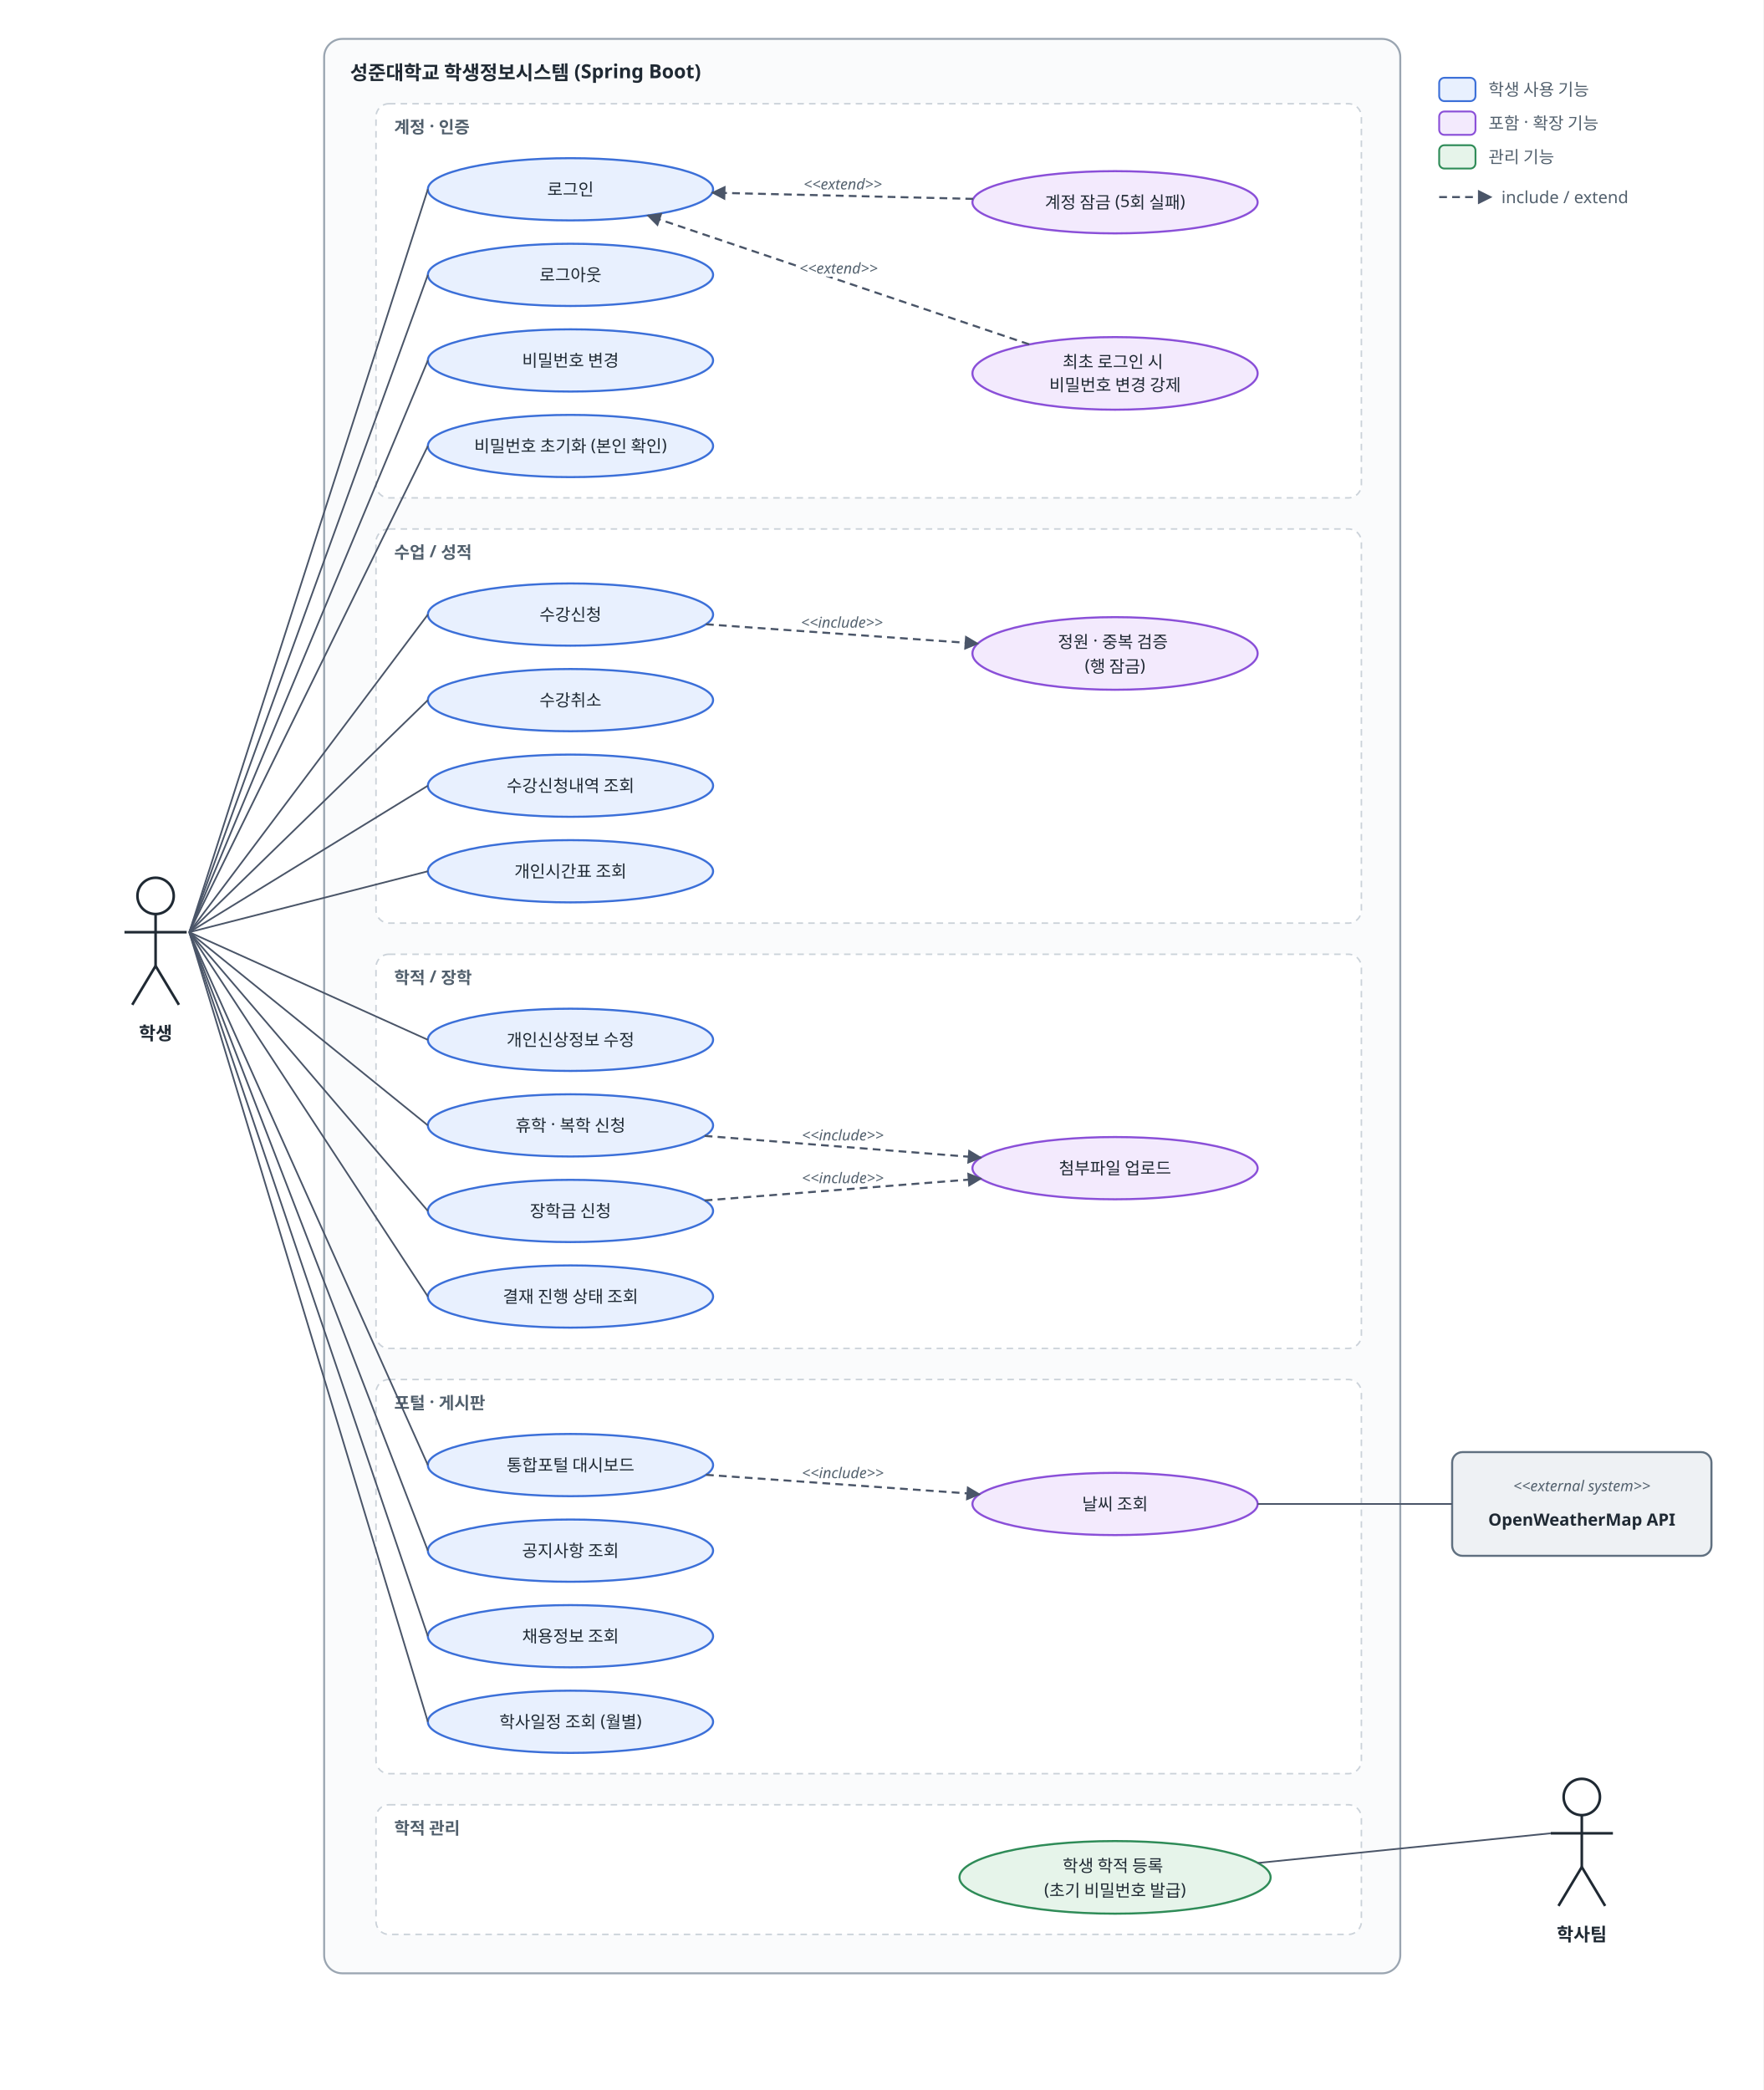
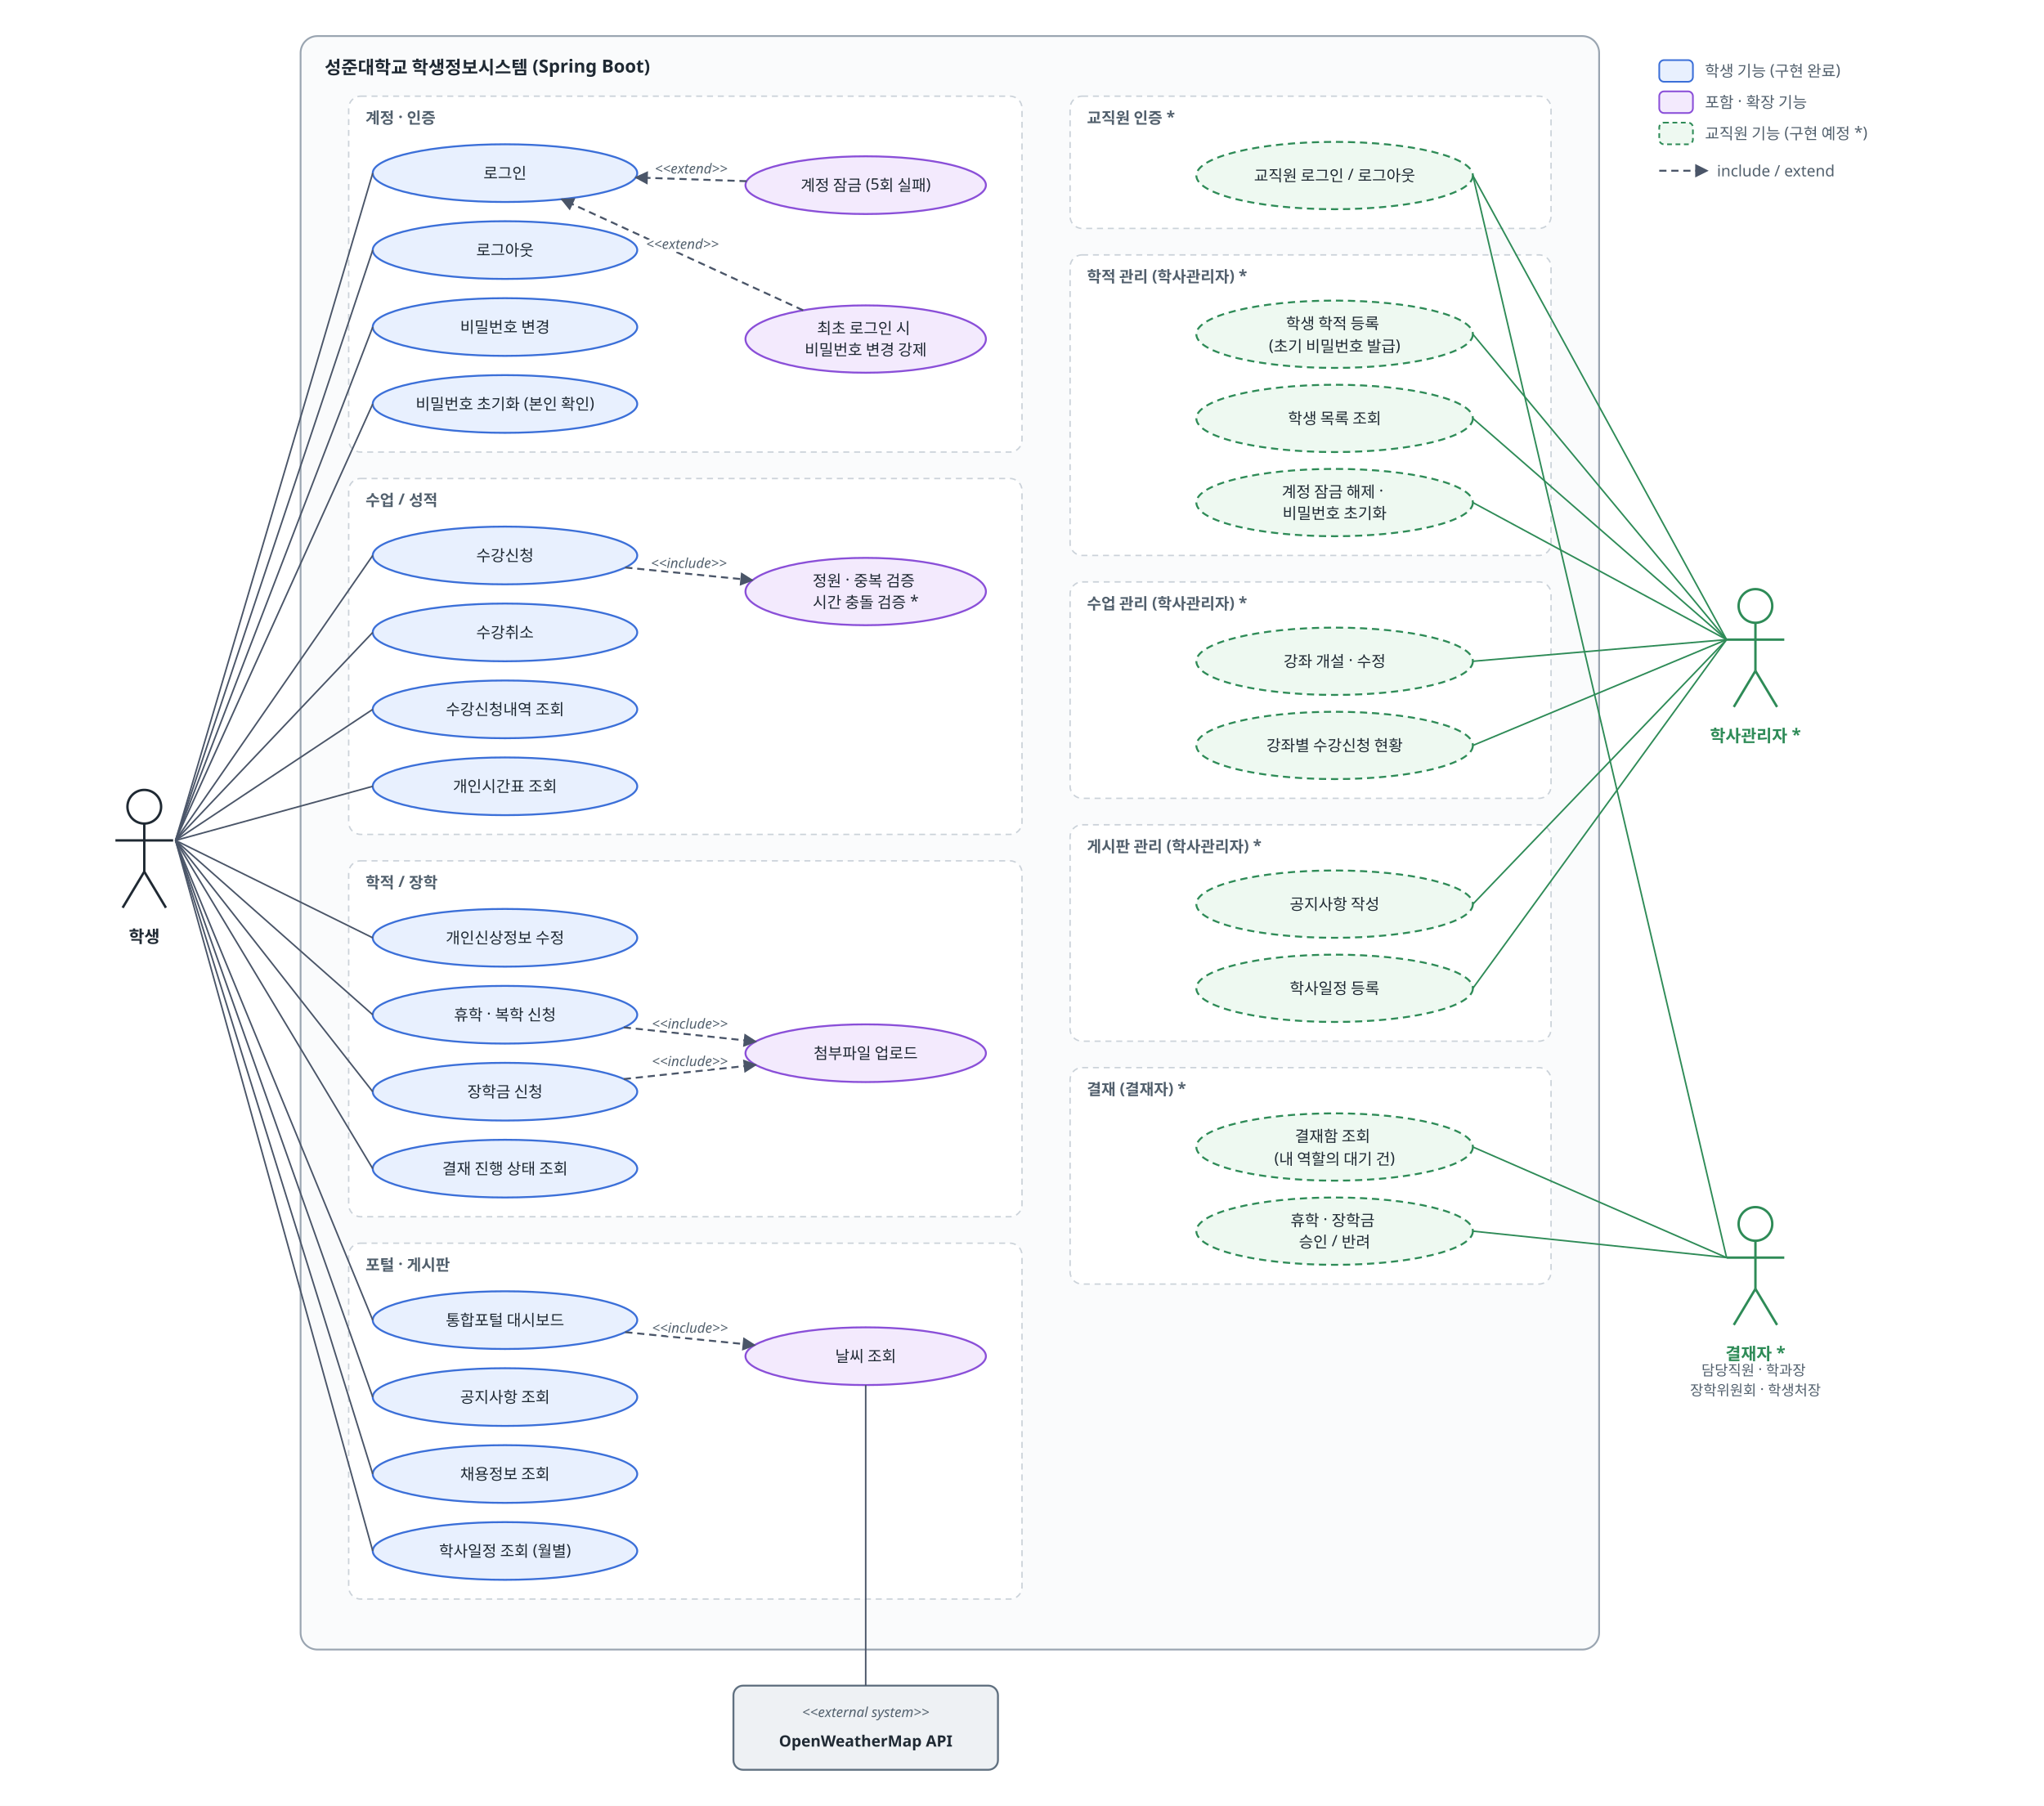
- <svg xmlns="http://www.w3.org/2000/svg" width="1360" height="1612" viewBox="0 0 1360 1612" font-family="'Apple SD Gothic Neo','Malgun Gothic','Noto Sans KR',sans-serif">
+ <svg xmlns="http://www.w3.org/2000/svg" width="1700" height="1502" viewBox="0 0 1700 1502" font-family="'Apple SD Gothic Neo','Malgun Gothic','Noto Sans KR',sans-serif">
  <defs>
    <marker id="arr" viewBox="0 0 10 10" refX="9" refY="5" markerWidth="7" markerHeight="7" orient="auto-start-reverse">
      <path d="M0,0 L10,5 L0,10 z" fill="#4A5568" />
    </marker>
  </defs>
-   <rect width="1360" height="1612" fill="#FFFFFF" />
-   <rect x="250" y="30" width="830" height="1492" rx="14" fill="#FAFBFC" stroke="#9AA5B1" stroke-width="1.5" />
+   <rect width="1700" height="1502" fill="#FFFFFF" />
+   <rect x="250" y="30" width="1080" height="1342" rx="14" fill="#FAFBFC" stroke="#9AA5B1" stroke-width="1.5" />
  <text font-size="15" font-weight="700" fill="#1F2933" text-anchor="start">
    <tspan x="270" y="61.4">성준대학교 학생정보시스템 (Spring Boot)</tspan>
  </text>
-   <rect x="290" y="80" width="760" height="304" rx="10" fill="#FFFFFF" stroke="#CBD2D9" stroke-width="1.2" stroke-dasharray="5 4" />
+   <rect x="290" y="80" width="560" height="296" rx="10" fill="#FFFFFF" stroke="#CBD2D9" stroke-width="1.2" stroke-dasharray="5 4" />
  <text font-size="13" font-weight="700" fill="#52606D" text-anchor="start">
    <tspan x="304" y="102.7">계정 · 인증</tspan>
  </text>
-   <ellipse cx="440" cy="146" rx="110.0" ry="24.0" fill="#E8F0FE" stroke="#3B6FD8" stroke-width="1.6" />
-   <text font-size="13" font-weight="400" fill="#1F2933" text-anchor="middle">
-     <tspan x="440" y="150.7">로그인</tspan>
-   </text>
-   <ellipse cx="440" cy="212" rx="110.0" ry="24.0" fill="#E8F0FE" stroke="#3B6FD8" stroke-width="1.6" />
-   <text font-size="13" font-weight="400" fill="#1F2933" text-anchor="middle">
-     <tspan x="440" y="216.7">로그아웃</tspan>
-   </text>
-   <ellipse cx="440" cy="278" rx="110.0" ry="24.0" fill="#E8F0FE" stroke="#3B6FD8" stroke-width="1.6" />
-   <text font-size="13" font-weight="400" fill="#1F2933" text-anchor="middle">
-     <tspan x="440" y="282.7">비밀번호 변경</tspan>
-   </text>
-   <ellipse cx="440" cy="344" rx="110.0" ry="24.0" fill="#E8F0FE" stroke="#3B6FD8" stroke-width="1.6" />
-   <text font-size="13" font-weight="400" fill="#1F2933" text-anchor="middle">
-     <tspan x="440" y="348.7">비밀번호 초기화 (본인 확인)</tspan>
-   </text>
-   <rect x="290" y="408" width="760" height="304" rx="10" fill="#FFFFFF" stroke="#CBD2D9" stroke-width="1.2" stroke-dasharray="5 4" />
-   <text font-size="13" font-weight="700" fill="#52606D" text-anchor="start">
-     <tspan x="304" y="430.7">수업 / 성적</tspan>
-   </text>
-   <ellipse cx="440" cy="474" rx="110.0" ry="24.0" fill="#E8F0FE" stroke="#3B6FD8" stroke-width="1.6" />
-   <text font-size="13" font-weight="400" fill="#1F2933" text-anchor="middle">
-     <tspan x="440" y="478.7">수강신청</tspan>
-   </text>
-   <ellipse cx="440" cy="540" rx="110.0" ry="24.0" fill="#E8F0FE" stroke="#3B6FD8" stroke-width="1.6" />
-   <text font-size="13" font-weight="400" fill="#1F2933" text-anchor="middle">
-     <tspan x="440" y="544.7">수강취소</tspan>
-   </text>
-   <ellipse cx="440" cy="606" rx="110.0" ry="24.0" fill="#E8F0FE" stroke="#3B6FD8" stroke-width="1.6" />
-   <text font-size="13" font-weight="400" fill="#1F2933" text-anchor="middle">
-     <tspan x="440" y="610.7">수강신청내역 조회</tspan>
-   </text>
-   <ellipse cx="440" cy="672" rx="110.0" ry="24.0" fill="#E8F0FE" stroke="#3B6FD8" stroke-width="1.6" />
-   <text font-size="13" font-weight="400" fill="#1F2933" text-anchor="middle">
-     <tspan x="440" y="676.7">개인시간표 조회</tspan>
-   </text>
-   <rect x="290" y="736" width="760" height="304" rx="10" fill="#FFFFFF" stroke="#CBD2D9" stroke-width="1.2" stroke-dasharray="5 4" />
-   <text font-size="13" font-weight="700" fill="#52606D" text-anchor="start">
-     <tspan x="304" y="758.7">학적 / 장학</tspan>
-   </text>
-   <ellipse cx="440" cy="802" rx="110.0" ry="24.0" fill="#E8F0FE" stroke="#3B6FD8" stroke-width="1.6" />
-   <text font-size="13" font-weight="400" fill="#1F2933" text-anchor="middle">
-     <tspan x="440" y="806.7">개인신상정보 수정</tspan>
-   </text>
-   <ellipse cx="440" cy="868" rx="110.0" ry="24.0" fill="#E8F0FE" stroke="#3B6FD8" stroke-width="1.6" />
-   <text font-size="13" font-weight="400" fill="#1F2933" text-anchor="middle">
-     <tspan x="440" y="872.7">휴학 · 복학 신청</tspan>
-   </text>
-   <ellipse cx="440" cy="934" rx="110.0" ry="24.0" fill="#E8F0FE" stroke="#3B6FD8" stroke-width="1.6" />
-   <text font-size="13" font-weight="400" fill="#1F2933" text-anchor="middle">
-     <tspan x="440" y="938.7">장학금 신청</tspan>
-   </text>
-   <ellipse cx="440" cy="1000" rx="110.0" ry="24.0" fill="#E8F0FE" stroke="#3B6FD8" stroke-width="1.6" />
-   <text font-size="13" font-weight="400" fill="#1F2933" text-anchor="middle">
-     <tspan x="440" y="1004.7">결재 진행 상태 조회</tspan>
-   </text>
-   <rect x="290" y="1064" width="760" height="304" rx="10" fill="#FFFFFF" stroke="#CBD2D9" stroke-width="1.2" stroke-dasharray="5 4" />
-   <text font-size="13" font-weight="700" fill="#52606D" text-anchor="start">
-     <tspan x="304" y="1086.7">포털 · 게시판</tspan>
-   </text>
-   <ellipse cx="440" cy="1130" rx="110.0" ry="24.0" fill="#E8F0FE" stroke="#3B6FD8" stroke-width="1.6" />
-   <text font-size="13" font-weight="400" fill="#1F2933" text-anchor="middle">
-     <tspan x="440" y="1134.7">통합포털 대시보드</tspan>
-   </text>
-   <ellipse cx="440" cy="1196" rx="110.0" ry="24.0" fill="#E8F0FE" stroke="#3B6FD8" stroke-width="1.6" />
-   <text font-size="13" font-weight="400" fill="#1F2933" text-anchor="middle">
-     <tspan x="440" y="1200.7">공지사항 조회</tspan>
-   </text>
-   <ellipse cx="440" cy="1262" rx="110.0" ry="24.0" fill="#E8F0FE" stroke="#3B6FD8" stroke-width="1.6" />
-   <text font-size="13" font-weight="400" fill="#1F2933" text-anchor="middle">
-     <tspan x="440" y="1266.7">채용정보 조회</tspan>
-   </text>
-   <ellipse cx="440" cy="1328" rx="110.0" ry="24.0" fill="#E8F0FE" stroke="#3B6FD8" stroke-width="1.6" />
-   <text font-size="13" font-weight="400" fill="#1F2933" text-anchor="middle">
-     <tspan x="440" y="1332.7">학사일정 조회 (월별)</tspan>
-   </text>
-   <ellipse cx="860" cy="156" rx="110.0" ry="24.0" fill="#F3EAFD" stroke="#8A4FD8" stroke-width="1.6" />
-   <text font-size="13" font-weight="400" fill="#1F2933" text-anchor="middle">
-     <tspan x="860" y="160.7">계정 잠금 (5회 실패)</tspan>
-   </text>
-   <ellipse cx="860" cy="288" rx="110.0" ry="28.0" fill="#F3EAFD" stroke="#8A4FD8" stroke-width="1.6" />
-   <text font-size="13" font-weight="400" fill="#1F2933" text-anchor="middle">
-     <tspan x="860" y="283.7">최초 로그인 시</tspan>
-     <tspan x="860" y="301.6">비밀번호 변경 강제</tspan>
-   </text>
-   <polyline points="750.6,153.4 549.4,148.6" fill="none" stroke="#4A5568" stroke-width="1.6" stroke-dasharray="6 4" marker-end="url(#arr)" />
-   <text font-size="11.5" font-weight="400" fill="#52606D" text-anchor="middle" font-style="italic" stroke="#FFFFFF" stroke-width="5" stroke-linejoin="round" paint-order="stroke">
-     <tspan x="650.0" y="146.1">&lt;&lt;extend&gt;&gt;</tspan>
-   </text>
-   <polyline points="793.8,265.6 499.6,166.2" fill="none" stroke="#4A5568" stroke-width="1.6" stroke-dasharray="6 4" marker-end="url(#arr)" />
-   <text font-size="11.5" font-weight="400" fill="#52606D" text-anchor="middle" font-style="italic" stroke="#FFFFFF" stroke-width="5" stroke-linejoin="round" paint-order="stroke">
-     <tspan x="646.741" y="211.0">&lt;&lt;extend&gt;&gt;</tspan>
-   </text>
-   <ellipse cx="860" cy="504" rx="110.0" ry="28.0" fill="#F3EAFD" stroke="#8A4FD8" stroke-width="1.6" />
-   <text font-size="13" font-weight="400" fill="#1F2933" text-anchor="middle">
-     <tspan x="860" y="499.7">정원 · 중복 검증</tspan>
-     <tspan x="860" y="517.6">(행 잠금)</tspan>
-   </text>
-   <polyline points="544.5,481.5 754.1,496.4" fill="none" stroke="#4A5568" stroke-width="1.6" stroke-dasharray="6 4" marker-end="url(#arr)" />
-   <text font-size="11.5" font-weight="400" fill="#52606D" text-anchor="middle" font-style="italic" stroke="#FFFFFF" stroke-width="5" stroke-linejoin="round" paint-order="stroke">
-     <tspan x="649.316" y="484.1">&lt;&lt;include&gt;&gt;</tspan>
-   </text>
-   <ellipse cx="860" cy="901.0" rx="110.0" ry="24.0" fill="#F3EAFD" stroke="#8A4FD8" stroke-width="1.6" />
-   <text font-size="13" font-weight="400" fill="#1F2933" text-anchor="middle">
-     <tspan x="860" y="905.7">첨부파일 업로드</tspan>
-   </text>
-   <polyline points="543.5,876.1 756.5,892.9" fill="none" stroke="#4A5568" stroke-width="1.6" stroke-dasharray="6 4" marker-end="url(#arr)" />
-   <text font-size="11.5" font-weight="400" fill="#52606D" text-anchor="middle" font-style="italic" stroke="#FFFFFF" stroke-width="5" stroke-linejoin="round" paint-order="stroke">
-     <tspan x="650.0" y="879.6">&lt;&lt;include&gt;&gt;</tspan>
-   </text>
-   <polyline points="543.5,925.9 756.5,909.1" fill="none" stroke="#4A5568" stroke-width="1.6" stroke-dasharray="6 4" marker-end="url(#arr)" />
-   <text font-size="11.5" font-weight="400" fill="#52606D" text-anchor="middle" font-style="italic" stroke="#FFFFFF" stroke-width="5" stroke-linejoin="round" paint-order="stroke">
-     <tspan x="650.0" y="912.6">&lt;&lt;include&gt;&gt;</tspan>
-   </text>
-   <ellipse cx="860" cy="1160" rx="110.0" ry="24.0" fill="#F3EAFD" stroke="#8A4FD8" stroke-width="1.6" />
-   <text font-size="13" font-weight="400" fill="#1F2933" text-anchor="middle">
-     <tspan x="860" y="1164.7">날씨 조회</tspan>
-   </text>
-   <polyline points="544.5,1137.5 755.5,1152.5" fill="none" stroke="#4A5568" stroke-width="1.6" stroke-dasharray="6 4" marker-end="url(#arr)" />
-   <text font-size="11.5" font-weight="400" fill="#52606D" text-anchor="middle" font-style="italic" stroke="#FFFFFF" stroke-width="5" stroke-linejoin="round" paint-order="stroke">
-     <tspan x="650.0" y="1140.1">&lt;&lt;include&gt;&gt;</tspan>
-   </text>
-   <rect x="290" y="1392" width="760" height="100" rx="10" fill="#FFFFFF" stroke="#CBD2D9" stroke-width="1.2" stroke-dasharray="5 4" />
-   <text font-size="13" font-weight="700" fill="#52606D" text-anchor="start">
-     <tspan x="304" y="1414.7">학적 관리</tspan>
-   </text>
-   <ellipse cx="860" cy="1448" rx="120.0" ry="28.0" fill="#E6F4EA" stroke="#2E8B57" stroke-width="1.6" />
-   <text font-size="13" font-weight="400" fill="#1F2933" text-anchor="middle">
-     <tspan x="860" y="1443.7">학생 학적 등록</tspan>
-     <tspan x="860" y="1461.7">(초기 비밀번호 발급)</tspan>
-   </text>
-   <circle cx="120" cy="691.0" r="14" fill="none" stroke="#1F2933" stroke-width="2" />
-   <line x1="120" y1="705.0" x2="120" y2="745.0" fill="none" stroke="#1F2933" stroke-width="2" />
-   <line x1="96" y1="719.0" x2="144" y2="719.0" fill="none" stroke="#1F2933" stroke-width="2" />
-   <line x1="120" y1="745.0" x2="102" y2="775.0" fill="none" stroke="#1F2933" stroke-width="2" />
-   <line x1="120" y1="745.0" x2="138" y2="775.0" fill="none" stroke="#1F2933" stroke-width="2" />
+   <ellipse cx="420" cy="144" rx="110.0" ry="24.0" fill="#E8F0FE" stroke="#3B6FD8" stroke-width="1.6" />
+   <text font-size="13" font-weight="400" fill="#1F2933" text-anchor="middle">
+     <tspan x="420" y="148.7">로그인</tspan>
+   </text>
+   <ellipse cx="420" cy="208" rx="110.0" ry="24.0" fill="#E8F0FE" stroke="#3B6FD8" stroke-width="1.6" />
+   <text font-size="13" font-weight="400" fill="#1F2933" text-anchor="middle">
+     <tspan x="420" y="212.7">로그아웃</tspan>
+   </text>
+   <ellipse cx="420" cy="272" rx="110.0" ry="24.0" fill="#E8F0FE" stroke="#3B6FD8" stroke-width="1.6" />
+   <text font-size="13" font-weight="400" fill="#1F2933" text-anchor="middle">
+     <tspan x="420" y="276.7">비밀번호 변경</tspan>
+   </text>
+   <ellipse cx="420" cy="336" rx="110.0" ry="24.0" fill="#E8F0FE" stroke="#3B6FD8" stroke-width="1.6" />
+   <text font-size="13" font-weight="400" fill="#1F2933" text-anchor="middle">
+     <tspan x="420" y="340.7">비밀번호 초기화 (본인 확인)</tspan>
+   </text>
+   <rect x="290" y="398" width="560" height="296" rx="10" fill="#FFFFFF" stroke="#CBD2D9" stroke-width="1.2" stroke-dasharray="5 4" />
+   <text font-size="13" font-weight="700" fill="#52606D" text-anchor="start">
+     <tspan x="304" y="420.7">수업 / 성적</tspan>
+   </text>
+   <ellipse cx="420" cy="462" rx="110.0" ry="24.0" fill="#E8F0FE" stroke="#3B6FD8" stroke-width="1.6" />
+   <text font-size="13" font-weight="400" fill="#1F2933" text-anchor="middle">
+     <tspan x="420" y="466.7">수강신청</tspan>
+   </text>
+   <ellipse cx="420" cy="526" rx="110.0" ry="24.0" fill="#E8F0FE" stroke="#3B6FD8" stroke-width="1.6" />
+   <text font-size="13" font-weight="400" fill="#1F2933" text-anchor="middle">
+     <tspan x="420" y="530.7">수강취소</tspan>
+   </text>
+   <ellipse cx="420" cy="590" rx="110.0" ry="24.0" fill="#E8F0FE" stroke="#3B6FD8" stroke-width="1.6" />
+   <text font-size="13" font-weight="400" fill="#1F2933" text-anchor="middle">
+     <tspan x="420" y="594.7">수강신청내역 조회</tspan>
+   </text>
+   <ellipse cx="420" cy="654" rx="110.0" ry="24.0" fill="#E8F0FE" stroke="#3B6FD8" stroke-width="1.6" />
+   <text font-size="13" font-weight="400" fill="#1F2933" text-anchor="middle">
+     <tspan x="420" y="658.7">개인시간표 조회</tspan>
+   </text>
+   <rect x="290" y="716" width="560" height="296" rx="10" fill="#FFFFFF" stroke="#CBD2D9" stroke-width="1.2" stroke-dasharray="5 4" />
+   <text font-size="13" font-weight="700" fill="#52606D" text-anchor="start">
+     <tspan x="304" y="738.7">학적 / 장학</tspan>
+   </text>
+   <ellipse cx="420" cy="780" rx="110.0" ry="24.0" fill="#E8F0FE" stroke="#3B6FD8" stroke-width="1.6" />
+   <text font-size="13" font-weight="400" fill="#1F2933" text-anchor="middle">
+     <tspan x="420" y="784.7">개인신상정보 수정</tspan>
+   </text>
+   <ellipse cx="420" cy="844" rx="110.0" ry="24.0" fill="#E8F0FE" stroke="#3B6FD8" stroke-width="1.6" />
+   <text font-size="13" font-weight="400" fill="#1F2933" text-anchor="middle">
+     <tspan x="420" y="848.7">휴학 · 복학 신청</tspan>
+   </text>
+   <ellipse cx="420" cy="908" rx="110.0" ry="24.0" fill="#E8F0FE" stroke="#3B6FD8" stroke-width="1.6" />
+   <text font-size="13" font-weight="400" fill="#1F2933" text-anchor="middle">
+     <tspan x="420" y="912.7">장학금 신청</tspan>
+   </text>
+   <ellipse cx="420" cy="972" rx="110.0" ry="24.0" fill="#E8F0FE" stroke="#3B6FD8" stroke-width="1.6" />
+   <text font-size="13" font-weight="400" fill="#1F2933" text-anchor="middle">
+     <tspan x="420" y="976.7">결재 진행 상태 조회</tspan>
+   </text>
+   <rect x="290" y="1034" width="560" height="296" rx="10" fill="#FFFFFF" stroke="#CBD2D9" stroke-width="1.2" stroke-dasharray="5 4" />
+   <text font-size="13" font-weight="700" fill="#52606D" text-anchor="start">
+     <tspan x="304" y="1056.7">포털 · 게시판</tspan>
+   </text>
+   <ellipse cx="420" cy="1098" rx="110.0" ry="24.0" fill="#E8F0FE" stroke="#3B6FD8" stroke-width="1.6" />
+   <text font-size="13" font-weight="400" fill="#1F2933" text-anchor="middle">
+     <tspan x="420" y="1102.7">통합포털 대시보드</tspan>
+   </text>
+   <ellipse cx="420" cy="1162" rx="110.0" ry="24.0" fill="#E8F0FE" stroke="#3B6FD8" stroke-width="1.6" />
+   <text font-size="13" font-weight="400" fill="#1F2933" text-anchor="middle">
+     <tspan x="420" y="1166.7">공지사항 조회</tspan>
+   </text>
+   <ellipse cx="420" cy="1226" rx="110.0" ry="24.0" fill="#E8F0FE" stroke="#3B6FD8" stroke-width="1.6" />
+   <text font-size="13" font-weight="400" fill="#1F2933" text-anchor="middle">
+     <tspan x="420" y="1230.7">채용정보 조회</tspan>
+   </text>
+   <ellipse cx="420" cy="1290" rx="110.0" ry="24.0" fill="#E8F0FE" stroke="#3B6FD8" stroke-width="1.6" />
+   <text font-size="13" font-weight="400" fill="#1F2933" text-anchor="middle">
+     <tspan x="420" y="1294.7">학사일정 조회 (월별)</tspan>
+   </text>
+   <ellipse cx="720" cy="154" rx="100.0" ry="24.0" fill="#F3EAFD" stroke="#8A4FD8" stroke-width="1.6" />
+   <text font-size="13" font-weight="400" fill="#1F2933" text-anchor="middle">
+     <tspan x="720" y="158.7">계정 잠금 (5회 실패)</tspan>
+   </text>
+   <ellipse cx="720" cy="282" rx="100.0" ry="28.0" fill="#F3EAFD" stroke="#8A4FD8" stroke-width="1.6" />
+   <text font-size="13" font-weight="400" fill="#1F2933" text-anchor="middle">
+     <tspan x="720" y="277.7">최초 로그인 시</tspan>
+     <tspan x="720" y="295.6">비밀번호 변경 강제</tspan>
+   </text>
+   <polyline points="621.0,150.7 528.7,147.6" fill="none" stroke="#4A5568" stroke-width="1.6" stroke-dasharray="6 4" marker-end="url(#arr)" />
+   <text font-size="11.5" font-weight="400" fill="#52606D" text-anchor="middle" font-style="italic" stroke="#FFFFFF" stroke-width="5" stroke-linejoin="round" paint-order="stroke">
+     <tspan x="574.845" y="144.3">&lt;&lt;extend&gt;&gt;</tspan>
+   </text>
+   <polyline points="668.0,258.1 467.1,165.7" fill="none" stroke="#4A5568" stroke-width="1.6" stroke-dasharray="6 4" marker-end="url(#arr)" />
+   <text font-size="11.5" font-weight="400" fill="#52606D" text-anchor="middle" font-style="italic" stroke="#FFFFFF" stroke-width="5" stroke-linejoin="round" paint-order="stroke">
+     <tspan x="567.573" y="207.0">&lt;&lt;extend&gt;&gt;</tspan>
+   </text>
+   <ellipse cx="720" cy="492" rx="100.0" ry="28.0" fill="#F3EAFD" stroke="#8A4FD8" stroke-width="1.6" />
+   <text font-size="13" font-weight="400" fill="#1F2933" text-anchor="middle">
+     <tspan x="720" y="487.7">정원 · 중복 검증</tspan>
+     <tspan x="720" y="505.6">시간 충돌 검증 *</tspan>
+   </text>
+   <polyline points="520.0,472.0 625.8,482.6" fill="none" stroke="#4A5568" stroke-width="1.6" stroke-dasharray="6 4" marker-end="url(#arr)" />
+   <text font-size="11.5" font-weight="400" fill="#52606D" text-anchor="middle" font-style="italic" stroke="#FFFFFF" stroke-width="5" stroke-linejoin="round" paint-order="stroke">
+     <tspan x="572.911" y="472.4">&lt;&lt;include&gt;&gt;</tspan>
+   </text>
+   <ellipse cx="720" cy="876.0" rx="100.0" ry="24.0" fill="#F3EAFD" stroke="#8A4FD8" stroke-width="1.6" />
+   <text font-size="13" font-weight="400" fill="#1F2933" text-anchor="middle">
+     <tspan x="720" y="880.7">첨부파일 업로드</tspan>
+   </text>
+   <polyline points="518.8,854.5 628.6,866.3" fill="none" stroke="#4A5568" stroke-width="1.6" stroke-dasharray="6 4" marker-end="url(#arr)" />
+   <text font-size="11.5" font-weight="400" fill="#52606D" text-anchor="middle" font-style="italic" stroke="#FFFFFF" stroke-width="5" stroke-linejoin="round" paint-order="stroke">
+     <tspan x="573.721" y="855.5">&lt;&lt;include&gt;&gt;</tspan>
+   </text>
+   <polyline points="518.8,897.5 628.6,885.7" fill="none" stroke="#4A5568" stroke-width="1.6" stroke-dasharray="6 4" marker-end="url(#arr)" />
+   <text font-size="11.5" font-weight="400" fill="#52606D" text-anchor="middle" font-style="italic" stroke="#FFFFFF" stroke-width="5" stroke-linejoin="round" paint-order="stroke">
+     <tspan x="573.721" y="886.7">&lt;&lt;include&gt;&gt;</tspan>
+   </text>
+   <ellipse cx="720" cy="1128" rx="100.0" ry="24.0" fill="#F3EAFD" stroke="#8A4FD8" stroke-width="1.6" />
+   <text font-size="13" font-weight="400" fill="#1F2933" text-anchor="middle">
+     <tspan x="720" y="1132.7">날씨 조회</tspan>
+   </text>
+   <polyline points="520.0,1108.0 627.7,1118.8" fill="none" stroke="#4A5568" stroke-width="1.6" stroke-dasharray="6 4" marker-end="url(#arr)" />
+   <text font-size="11.5" font-weight="400" fill="#52606D" text-anchor="middle" font-style="italic" stroke="#FFFFFF" stroke-width="5" stroke-linejoin="round" paint-order="stroke">
+     <tspan x="573.845" y="1108.5">&lt;&lt;include&gt;&gt;</tspan>
+   </text>
+   <rect x="890" y="80" width="400" height="110" rx="10" fill="#FFFFFF" stroke="#CBD2D9" stroke-width="1.2" stroke-dasharray="5 4" />
+   <text font-size="13" font-weight="700" fill="#52606D" text-anchor="start">
+     <tspan x="904" y="102.7">교직원 인증 *</tspan>
+   </text>
+   <ellipse cx="1110" cy="146" rx="115.0" ry="28.0" fill="#EEF9F1" stroke="#2E8B57" stroke-width="1.6" stroke-dasharray="6 4" />
+   <text font-size="13" font-weight="400" fill="#1F2933" text-anchor="middle">
+     <tspan x="1110" y="150.7">교직원 로그인 / 로그아웃</tspan>
+   </text>
+   <rect x="890" y="212" width="400" height="250" rx="10" fill="#FFFFFF" stroke="#CBD2D9" stroke-width="1.2" stroke-dasharray="5 4" />
+   <text font-size="13" font-weight="700" fill="#52606D" text-anchor="start">
+     <tspan x="904" y="234.7">학적 관리 (학사관리자) *</tspan>
+   </text>
+   <ellipse cx="1110" cy="278" rx="115.0" ry="28.0" fill="#EEF9F1" stroke="#2E8B57" stroke-width="1.6" stroke-dasharray="6 4" />
+   <text font-size="13" font-weight="400" fill="#1F2933" text-anchor="middle">
+     <tspan x="1110" y="273.7">학생 학적 등록</tspan>
+     <tspan x="1110" y="291.6">(초기 비밀번호 발급)</tspan>
+   </text>
+   <ellipse cx="1110" cy="348" rx="115.0" ry="28.0" fill="#EEF9F1" stroke="#2E8B57" stroke-width="1.6" stroke-dasharray="6 4" />
+   <text font-size="13" font-weight="400" fill="#1F2933" text-anchor="middle">
+     <tspan x="1110" y="352.7">학생 목록 조회</tspan>
+   </text>
+   <ellipse cx="1110" cy="418" rx="115.0" ry="28.0" fill="#EEF9F1" stroke="#2E8B57" stroke-width="1.6" stroke-dasharray="6 4" />
+   <text font-size="13" font-weight="400" fill="#1F2933" text-anchor="middle">
+     <tspan x="1110" y="413.7">계정 잠금 해제 ·</tspan>
+     <tspan x="1110" y="431.6">비밀번호 초기화</tspan>
+   </text>
+   <rect x="890" y="484" width="400" height="180" rx="10" fill="#FFFFFF" stroke="#CBD2D9" stroke-width="1.2" stroke-dasharray="5 4" />
+   <text font-size="13" font-weight="700" fill="#52606D" text-anchor="start">
+     <tspan x="904" y="506.7">수업 관리 (학사관리자) *</tspan>
+   </text>
+   <ellipse cx="1110" cy="550" rx="115.0" ry="28.0" fill="#EEF9F1" stroke="#2E8B57" stroke-width="1.6" stroke-dasharray="6 4" />
+   <text font-size="13" font-weight="400" fill="#1F2933" text-anchor="middle">
+     <tspan x="1110" y="554.7">강좌 개설 · 수정</tspan>
+   </text>
+   <ellipse cx="1110" cy="620" rx="115.0" ry="28.0" fill="#EEF9F1" stroke="#2E8B57" stroke-width="1.6" stroke-dasharray="6 4" />
+   <text font-size="13" font-weight="400" fill="#1F2933" text-anchor="middle">
+     <tspan x="1110" y="624.7">강좌별 수강신청 현황</tspan>
+   </text>
+   <rect x="890" y="686" width="400" height="180" rx="10" fill="#FFFFFF" stroke="#CBD2D9" stroke-width="1.2" stroke-dasharray="5 4" />
+   <text font-size="13" font-weight="700" fill="#52606D" text-anchor="start">
+     <tspan x="904" y="708.7">게시판 관리 (학사관리자) *</tspan>
+   </text>
+   <ellipse cx="1110" cy="752" rx="115.0" ry="28.0" fill="#EEF9F1" stroke="#2E8B57" stroke-width="1.6" stroke-dasharray="6 4" />
+   <text font-size="13" font-weight="400" fill="#1F2933" text-anchor="middle">
+     <tspan x="1110" y="756.7">공지사항 작성</tspan>
+   </text>
+   <ellipse cx="1110" cy="822" rx="115.0" ry="28.0" fill="#EEF9F1" stroke="#2E8B57" stroke-width="1.6" stroke-dasharray="6 4" />
+   <text font-size="13" font-weight="400" fill="#1F2933" text-anchor="middle">
+     <tspan x="1110" y="826.7">학사일정 등록</tspan>
+   </text>
+   <rect x="890" y="888" width="400" height="180" rx="10" fill="#FFFFFF" stroke="#CBD2D9" stroke-width="1.2" stroke-dasharray="5 4" />
+   <text font-size="13" font-weight="700" fill="#52606D" text-anchor="start">
+     <tspan x="904" y="910.7">결재 (결재자) *</tspan>
+   </text>
+   <ellipse cx="1110" cy="954" rx="115.0" ry="28.0" fill="#EEF9F1" stroke="#2E8B57" stroke-width="1.6" stroke-dasharray="6 4" />
+   <text font-size="13" font-weight="400" fill="#1F2933" text-anchor="middle">
+     <tspan x="1110" y="949.7">결재함 조회</tspan>
+     <tspan x="1110" y="967.6">(내 역할의 대기 건)</tspan>
+   </text>
+   <ellipse cx="1110" cy="1024" rx="115.0" ry="28.0" fill="#EEF9F1" stroke="#2E8B57" stroke-width="1.6" stroke-dasharray="6 4" />
+   <text font-size="13" font-weight="400" fill="#1F2933" text-anchor="middle">
+     <tspan x="1110" y="1019.7">휴학 · 장학금</tspan>
+     <tspan x="1110" y="1037.6">승인 / 반려</tspan>
+   </text>
+   <circle cx="120" cy="671.0" r="14" fill="none" stroke="#1F2933" stroke-width="2" />
+   <line x1="120" y1="685.0" x2="120" y2="725.0" fill="none" stroke="#1F2933" stroke-width="2" />
+   <line x1="96" y1="699.0" x2="144" y2="699.0" fill="none" stroke="#1F2933" stroke-width="2" />
+   <line x1="120" y1="725.0" x2="102" y2="755.0" fill="none" stroke="#1F2933" stroke-width="2" />
+   <line x1="120" y1="725.0" x2="138" y2="755.0" fill="none" stroke="#1F2933" stroke-width="2" />
  <text font-size="14" font-weight="700" fill="#1F2933" text-anchor="middle">
-     <tspan x="120" y="802.0">학생</tspan>
-   </text>
-   <line x1="146" y1="719.0" x2="330.0" y2="146" stroke="#4A5568" stroke-width="1.3" />
-   <line x1="146" y1="719.0" x2="330.0" y2="212" stroke="#4A5568" stroke-width="1.3" />
-   <line x1="146" y1="719.0" x2="330.0" y2="278" stroke="#4A5568" stroke-width="1.3" />
-   <line x1="146" y1="719.0" x2="330.0" y2="344" stroke="#4A5568" stroke-width="1.3" />
-   <line x1="146" y1="719.0" x2="330.0" y2="474" stroke="#4A5568" stroke-width="1.3" />
-   <line x1="146" y1="719.0" x2="330.0" y2="540" stroke="#4A5568" stroke-width="1.3" />
-   <line x1="146" y1="719.0" x2="330.0" y2="606" stroke="#4A5568" stroke-width="1.3" />
-   <line x1="146" y1="719.0" x2="330.0" y2="672" stroke="#4A5568" stroke-width="1.3" />
-   <line x1="146" y1="719.0" x2="330.0" y2="802" stroke="#4A5568" stroke-width="1.3" />
-   <line x1="146" y1="719.0" x2="330.0" y2="868" stroke="#4A5568" stroke-width="1.3" />
-   <line x1="146" y1="719.0" x2="330.0" y2="934" stroke="#4A5568" stroke-width="1.3" />
-   <line x1="146" y1="719.0" x2="330.0" y2="1000" stroke="#4A5568" stroke-width="1.3" />
-   <line x1="146" y1="719.0" x2="330.0" y2="1130" stroke="#4A5568" stroke-width="1.3" />
-   <line x1="146" y1="719.0" x2="330.0" y2="1196" stroke="#4A5568" stroke-width="1.3" />
-   <line x1="146" y1="719.0" x2="330.0" y2="1262" stroke="#4A5568" stroke-width="1.3" />
-   <line x1="146" y1="719.0" x2="330.0" y2="1328" stroke="#4A5568" stroke-width="1.3" />
-   <circle cx="1220" cy="1386" r="14" fill="none" stroke="#1F2933" stroke-width="2" />
-   <line x1="1220" y1="1400" x2="1220" y2="1440" fill="none" stroke="#1F2933" stroke-width="2" />
-   <line x1="1196" y1="1414" x2="1244" y2="1414" fill="none" stroke="#1F2933" stroke-width="2" />
-   <line x1="1220" y1="1440" x2="1202" y2="1470" fill="none" stroke="#1F2933" stroke-width="2" />
-   <line x1="1220" y1="1440" x2="1238" y2="1470" fill="none" stroke="#1F2933" stroke-width="2" />
-   <text font-size="14" font-weight="700" fill="#1F2933" text-anchor="middle">
-     <tspan x="1220" y="1497.0">학사팀</tspan>
-   </text>
-   <line x1="1196" y1="1414" x2="970.1" y2="1436.9" stroke="#4A5568" stroke-width="1.3" />
-   <rect x="1120" y="1120" width="200" height="80" rx="8" fill="#EEF1F4" stroke="#607080" stroke-width="1.6" />
+     <tspan x="120" y="784.0">학생</tspan>
+   </text>
+   <line x1="146" y1="699.0" x2="310.0" y2="144" stroke="#4A5568" stroke-width="1.3" />
+   <line x1="146" y1="699.0" x2="310.0" y2="208" stroke="#4A5568" stroke-width="1.3" />
+   <line x1="146" y1="699.0" x2="310.0" y2="272" stroke="#4A5568" stroke-width="1.3" />
+   <line x1="146" y1="699.0" x2="310.0" y2="336" stroke="#4A5568" stroke-width="1.3" />
+   <line x1="146" y1="699.0" x2="310.0" y2="462" stroke="#4A5568" stroke-width="1.3" />
+   <line x1="146" y1="699.0" x2="310.0" y2="526" stroke="#4A5568" stroke-width="1.3" />
+   <line x1="146" y1="699.0" x2="310.0" y2="590" stroke="#4A5568" stroke-width="1.3" />
+   <line x1="146" y1="699.0" x2="310.0" y2="654" stroke="#4A5568" stroke-width="1.3" />
+   <line x1="146" y1="699.0" x2="310.0" y2="780" stroke="#4A5568" stroke-width="1.3" />
+   <line x1="146" y1="699.0" x2="310.0" y2="844" stroke="#4A5568" stroke-width="1.3" />
+   <line x1="146" y1="699.0" x2="310.0" y2="908" stroke="#4A5568" stroke-width="1.3" />
+   <line x1="146" y1="699.0" x2="310.0" y2="972" stroke="#4A5568" stroke-width="1.3" />
+   <line x1="146" y1="699.0" x2="310.0" y2="1098" stroke="#4A5568" stroke-width="1.3" />
+   <line x1="146" y1="699.0" x2="310.0" y2="1162" stroke="#4A5568" stroke-width="1.3" />
+   <line x1="146" y1="699.0" x2="310.0" y2="1226" stroke="#4A5568" stroke-width="1.3" />
+   <line x1="146" y1="699.0" x2="310.0" y2="1290" stroke="#4A5568" stroke-width="1.3" />
+   <circle cx="1460" cy="504.0" r="14" fill="none" stroke="#2E8B57" stroke-width="2" />
+   <line x1="1460" y1="518.0" x2="1460" y2="558.0" fill="none" stroke="#2E8B57" stroke-width="2" />
+   <line x1="1436" y1="532.0" x2="1484" y2="532.0" fill="none" stroke="#2E8B57" stroke-width="2" />
+   <line x1="1460" y1="558.0" x2="1442" y2="588.0" fill="none" stroke="#2E8B57" stroke-width="2" />
+   <line x1="1460" y1="558.0" x2="1478" y2="588.0" fill="none" stroke="#2E8B57" stroke-width="2" />
+   <text font-size="14" font-weight="700" fill="#2E8B57" text-anchor="middle">
+     <tspan x="1460" y="617.0">학사관리자 *</tspan>
+   </text>
+   <line x1="1436" y1="532.0" x2="1225.0" y2="146" stroke="#2E8B57" stroke-width="1.3" />
+   <line x1="1436" y1="532.0" x2="1225.0" y2="278" stroke="#2E8B57" stroke-width="1.3" />
+   <line x1="1436" y1="532.0" x2="1225.0" y2="348" stroke="#2E8B57" stroke-width="1.3" />
+   <line x1="1436" y1="532.0" x2="1225.0" y2="418" stroke="#2E8B57" stroke-width="1.3" />
+   <line x1="1436" y1="532.0" x2="1225.0" y2="550" stroke="#2E8B57" stroke-width="1.3" />
+   <line x1="1436" y1="532.0" x2="1225.0" y2="620" stroke="#2E8B57" stroke-width="1.3" />
+   <line x1="1436" y1="532.0" x2="1225.0" y2="752" stroke="#2E8B57" stroke-width="1.3" />
+   <line x1="1436" y1="532.0" x2="1225.0" y2="822" stroke="#2E8B57" stroke-width="1.3" />
+   <circle cx="1460" cy="1018" r="14" fill="none" stroke="#2E8B57" stroke-width="2" />
+   <line x1="1460" y1="1032" x2="1460" y2="1072" fill="none" stroke="#2E8B57" stroke-width="2" />
+   <line x1="1436" y1="1046" x2="1484" y2="1046" fill="none" stroke="#2E8B57" stroke-width="2" />
+   <line x1="1460" y1="1072" x2="1442" y2="1102" fill="none" stroke="#2E8B57" stroke-width="2" />
+   <line x1="1460" y1="1072" x2="1478" y2="1102" fill="none" stroke="#2E8B57" stroke-width="2" />
+   <text font-size="14" font-weight="700" fill="#2E8B57" text-anchor="middle">
+     <tspan x="1460" y="1131.0">결재자 *</tspan>
+   </text>
+   <text font-size="12" font-weight="400" fill="#52606D" text-anchor="middle">
+     <tspan x="1460" y="1144.0">담당직원 · 학과장</tspan>
+     <tspan x="1460" y="1160.6">장학위원회 · 학생처장</tspan>
+   </text>
+   <line x1="1436" y1="1046" x2="1225.0" y2="146" stroke="#2E8B57" stroke-width="1.3" />
+   <line x1="1436" y1="1046" x2="1225.0" y2="954" stroke="#2E8B57" stroke-width="1.3" />
+   <line x1="1436" y1="1046" x2="1225.0" y2="1024" stroke="#2E8B57" stroke-width="1.3" />
+   <rect x="610" y="1402" width="220" height="70" rx="8" fill="#EEF1F4" stroke="#607080" stroke-width="1.6" />
  <text font-size="11.5" font-weight="400" fill="#52606D" text-anchor="middle" font-style="italic">
-     <tspan x="1220" y="1150.1">&lt;&lt;external system&gt;&gt;</tspan>
+     <tspan x="720" y="1428.1">&lt;&lt;external system&gt;&gt;</tspan>
  </text>
  <text font-size="13" font-weight="600" fill="#1F2933" text-anchor="middle">
-     <tspan x="1220" y="1176.7">OpenWeatherMap API</tspan>
-   </text>
-   <line x1="1120" y1="1160" x2="970.0" y2="1160.0" stroke="#4A5568" stroke-width="1.3" />
-   <rect x="1110" y="60" width="28" height="18" rx="4" fill="#E8F0FE" stroke="#3B6FD8" stroke-width="1.4" />
-   <text font-size="13" font-weight="400" fill="#52606D" text-anchor="start">
-     <tspan x="1148" y="73.7">학생 사용 기능</tspan>
-   </text>
-   <rect x="1110" y="86" width="28" height="18" rx="4" fill="#F3EAFD" stroke="#8A4FD8" stroke-width="1.4" />
-   <text font-size="13" font-weight="400" fill="#52606D" text-anchor="start">
-     <tspan x="1148" y="99.7">포함 · 확장 기능</tspan>
-   </text>
-   <rect x="1110" y="112" width="28" height="18" rx="4" fill="#E6F4EA" stroke="#2E8B57" stroke-width="1.4" />
-   <text font-size="13" font-weight="400" fill="#52606D" text-anchor="start">
-     <tspan x="1148" y="125.7">관리 기능</tspan>
-   </text>
-   <line x1="1110" y1="152" x2="1150" y2="152" stroke="#4A5568" stroke-width="1.6" stroke-dasharray="6 4" marker-end="url(#arr)" />
-   <text font-size="13" font-weight="400" fill="#52606D" text-anchor="start">
-     <tspan x="1158" y="156.7">include / extend</tspan>
+     <tspan x="720" y="1452.7">OpenWeatherMap API</tspan>
+   </text>
+   <line x1="720" y1="1152.0" x2="720" y2="1402" stroke="#4A5568" stroke-width="1.3" />
+   <rect x="1380" y="50" width="28" height="18" rx="4" fill="#E8F0FE" stroke="#3B6FD8" stroke-width="1.4" />
+   <text font-size="13" font-weight="400" fill="#52606D" text-anchor="start">
+     <tspan x="1418" y="63.7">학생 기능 (구현 완료)</tspan>
+   </text>
+   <rect x="1380" y="76" width="28" height="18" rx="4" fill="#F3EAFD" stroke="#8A4FD8" stroke-width="1.4" />
+   <text font-size="13" font-weight="400" fill="#52606D" text-anchor="start">
+     <tspan x="1418" y="89.7">포함 · 확장 기능</tspan>
+   </text>
+   <rect x="1380" y="102" width="28" height="18" rx="4" fill="#EEF9F1" stroke="#2E8B57" stroke-width="1.4" stroke-dasharray="4 3" />
+   <text font-size="13" font-weight="400" fill="#52606D" text-anchor="start">
+     <tspan x="1418" y="115.7">교직원 기능 (구현 예정 *)</tspan>
+   </text>
+   <line x1="1380" y1="142" x2="1420" y2="142" stroke="#4A5568" stroke-width="1.6" stroke-dasharray="6 4" marker-end="url(#arr)" />
+   <text font-size="13" font-weight="400" fill="#52606D" text-anchor="start">
+     <tspan x="1428" y="146.7">include / extend</tspan>
  </text>
</svg>
